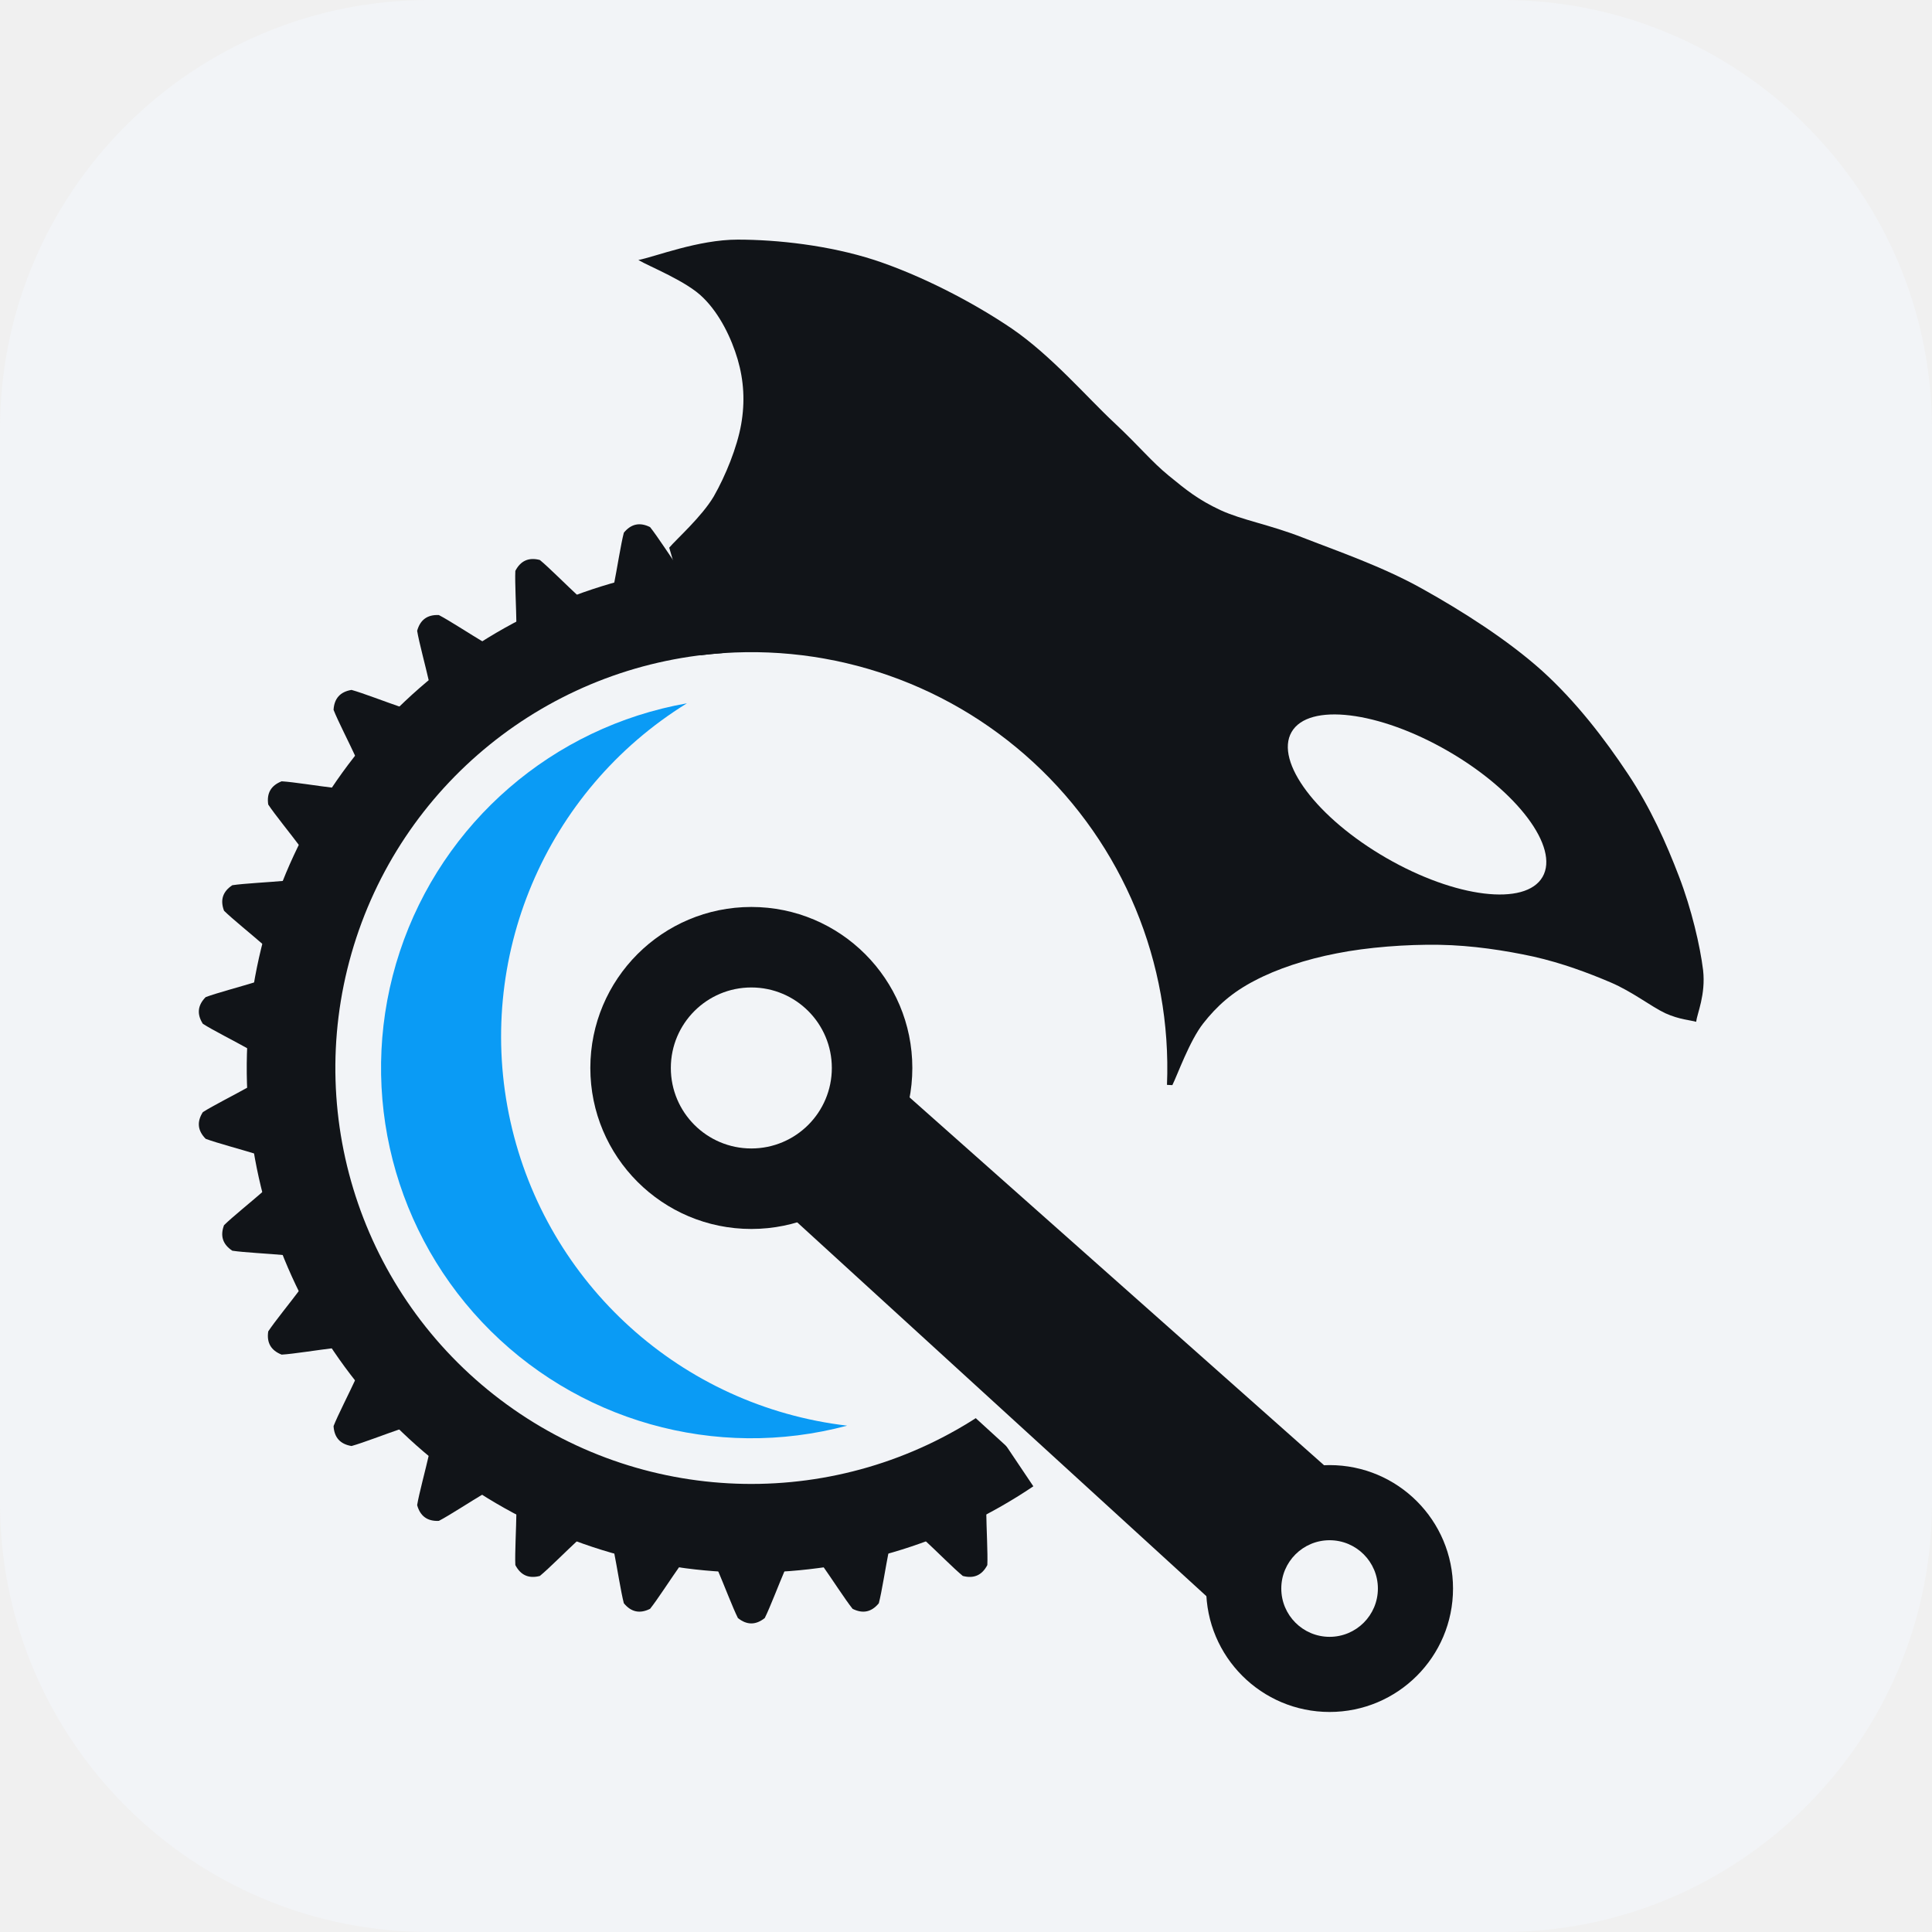
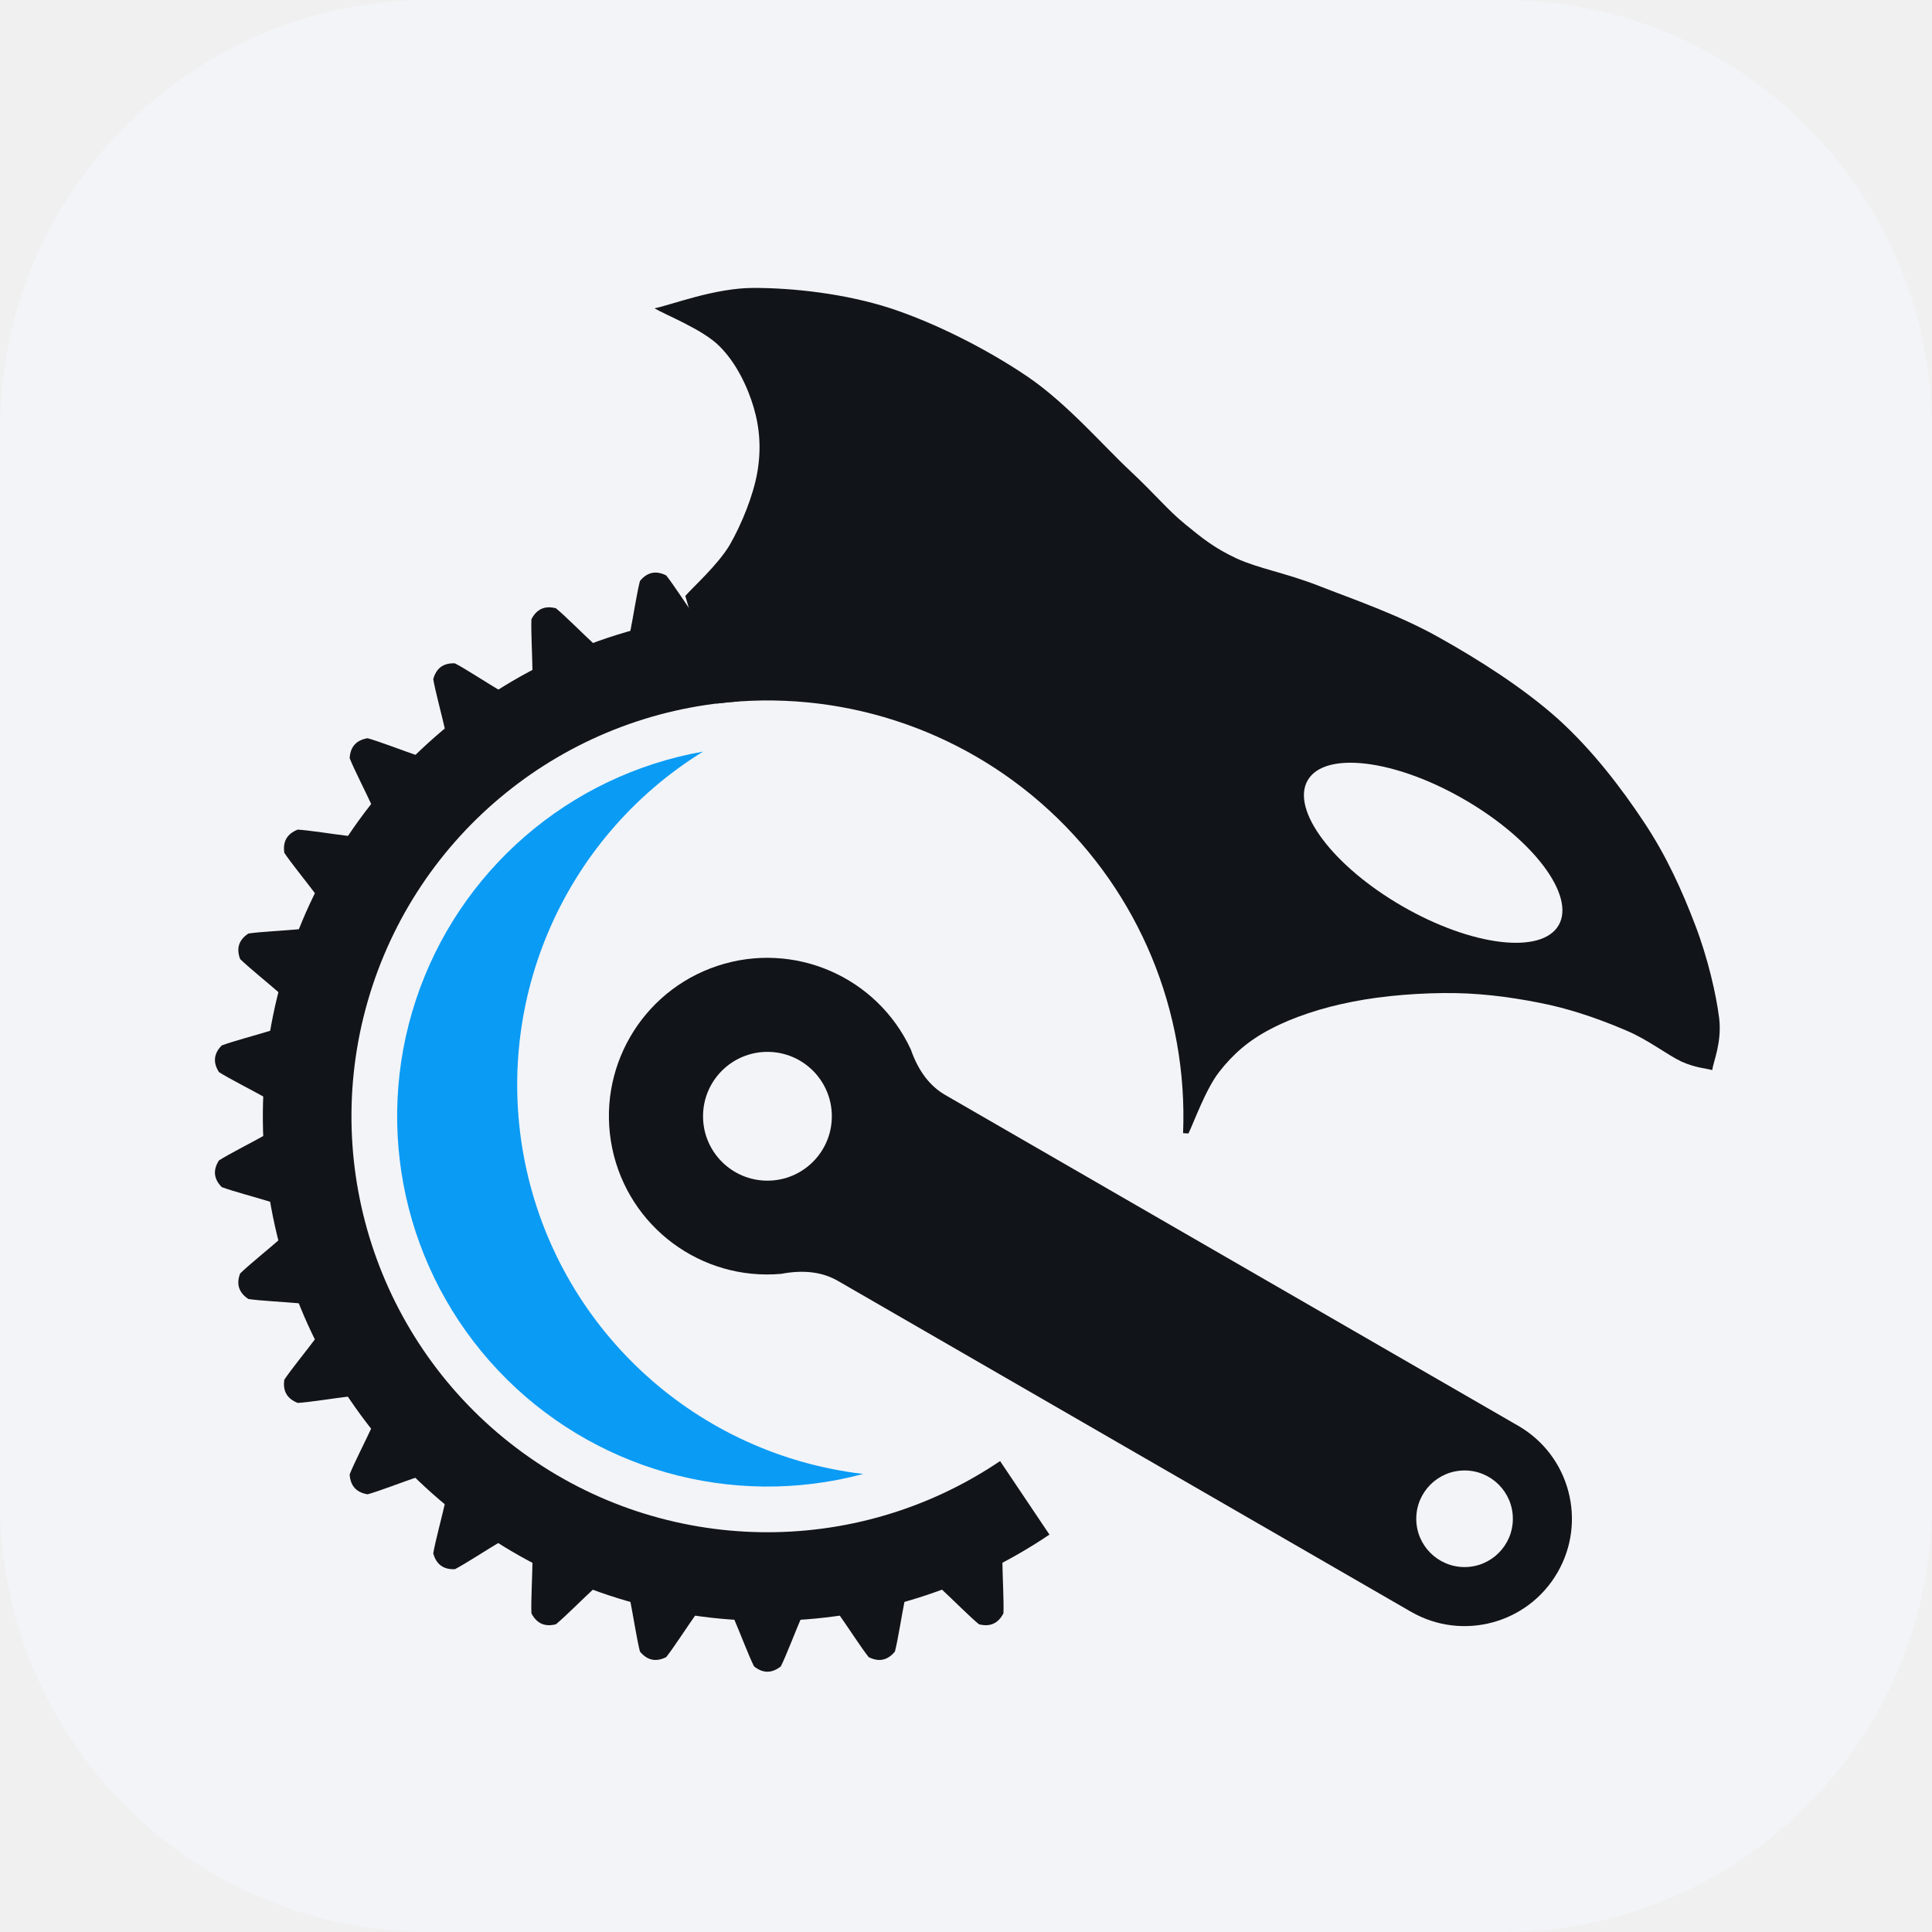
- <svg xmlns="http://www.w3.org/2000/svg" viewBox="20 2 720 720" role="img" aria-labelledby="title">
+ <svg xmlns="http://www.w3.org/2000/svg" viewBox="14 -16 720 720" role="img" aria-labelledby="title">
  <defs>
    <path id="tooth" d="M287 214 C290 207 293 199 295 195 Q300 191 305 195 C307 199 310 207 313 214 Z" />
    <g id="crank">
-       <path d="M279.3 423.0 L493.4 618.6 L537.6 569.5 L320.7 377.0 Z" />
-       <circle cx="300" cy="400" r="60" />
-       <circle cx="515.5" cy="594.0" r="46" />
+       <path transform="translate(300 400) rotate(30)" d="M33.8 -48.3 Q43.4 -40 53.4 -40 L300 -40 A40 40 0 0 1 300 40 L53.4 40 Q43.4 40 33.8 48.3 A59 59 0 1 1 33.8 -48.3 Z" />
    </g>
    <mask id="crank-gap" maskUnits="userSpaceOnUse" x="0" y="0" width="800" height="800">
      <rect width="800" height="800" fill="#fff" />
      <use href="#crank" fill="#000" stroke="#000" stroke-width="18" />
    </mask>
    <mask id="orca-cut" maskUnits="userSpaceOnUse" x="0" y="0" width="800" height="800">
      <rect width="800" height="800" fill="#fff" />
      <g fill="#000">
        <ellipse cx="548.1" cy="301.8" rx="54" ry="23" transform="rotate(30 548.1 301.8)" />
      </g>
      <use href="#crank" fill="#000" stroke="#000" stroke-width="18" />
    </mask>
    <mask id="crank-holes" maskUnits="userSpaceOnUse" x="0" y="0" width="800" height="800">
      <rect width="800" height="800" fill="#fff" />
-       <circle cx="300" cy="400" r="30" fill="#000" />
-       <circle cx="515.5" cy="594.0" r="18" fill="#000" />
+       <circle cx="300" cy="400" r="24" fill="#000" />
+       <circle cx="559.8" cy="550.0" r="18" fill="#000" />
    </mask>
  </defs>
-   <rect x="20" y="2" width="720" height="720" rx="160" fill="#F2F4F7" />
+   <rect x="14" y="-16" width="720" height="720" rx="160" fill="#F2F4F7" />
  <g fill="#111418" mask="url(#crank-gap)">
    <path d="M405.1 555.9 A188 188 0 1 1 286.9 212.5 L289.2 245.4 A155 155 0 1 0 386.7 528.5 Z" />
    <use href="#tooth" transform="rotate(156.00 300 400)" />
    <use href="#tooth" transform="rotate(168.00 300 400)" />
    <use href="#tooth" transform="rotate(180.00 300 400)" />
    <use href="#tooth" transform="rotate(192.00 300 400)" />
    <use href="#tooth" transform="rotate(204.00 300 400)" />
    <use href="#tooth" transform="rotate(216.00 300 400)" />
    <use href="#tooth" transform="rotate(228.00 300 400)" />
    <use href="#tooth" transform="rotate(240.00 300 400)" />
    <use href="#tooth" transform="rotate(252.00 300 400)" />
    <use href="#tooth" transform="rotate(264.00 300 400)" />
    <use href="#tooth" transform="rotate(276.00 300 400)" />
    <use href="#tooth" transform="rotate(288.00 300 400)" />
    <use href="#tooth" transform="rotate(300.00 300 400)" />
    <use href="#tooth" transform="rotate(312.00 300 400)" />
    <use href="#tooth" transform="rotate(324.00 300 400)" />
    <use href="#tooth" transform="rotate(336.00 300 400)" />
    <use href="#tooth" transform="rotate(348.00 300 400)" />
  </g>
  <path fill="#0A9BF5" mask="url(#crank-gap)" d="M276.0 264.1 A138 138 0 1 0 335.7 533.3 A146 146 0 0 1 276.0 264.1 Z" />
  <path fill="#111418" mask="url(#orca-cut)" d="M281.1 246.2 L269.4 206.1 C272.1 202.9 281.5 194.6 286.0 187.0 C290.4 179.3 294.7 168.7 296.2 160.2 C297.7 151.7 297.2 143.8 294.9 135.9 C292.6 128.1 288.3 119.1 282.1 113.0 C276.0 106.8 261.9 101.3 257.9 98.9 C264.1 97.7 280.2 91.3 294.9 91.3 C309.6 91.3 328.9 93.4 345.9 98.9 C362.9 104.5 382.1 114.3 397.0 124.4 C411.8 134.5 425.4 150.4 435.2 159.5 C445.0 168.7 449.0 173.9 455.6 179.3 C462.2 184.7 466.5 188.2 474.8 192.1 C483.1 195.9 492.8 197.4 505.4 202.3 C517.9 207.2 535.2 213.1 550.0 221.4 C564.9 229.7 581.9 240.5 594.7 252.0 C607.4 263.5 618.1 277.5 626.6 290.3 C635.1 303.0 641.0 316.3 645.7 328.6 C650.4 340.8 653.6 354.6 654.7 363.6 C655.7 372.7 652.5 379.6 652.1 382.8 C650.2 382.2 645.9 382.0 640.6 379.6 C635.3 377.1 628.4 371.6 620.2 368.1 C612.0 364.6 602.1 360.9 591.5 358.5 C580.9 356.2 568.6 354.3 556.4 354.1 C544.2 353.9 529.6 355.0 518.1 357.3 C506.7 359.5 495.8 363.1 487.5 367.5 C479.2 371.8 473.5 376.9 468.4 383.4 C463.3 389.9 458.8 402.6 456.9 406.4 L454.9 406.3 A155 155 0 0 0 281.1 246.2 Z" />
  <use href="#crank" fill="#111418" mask="url(#crank-holes)" />
</svg>
